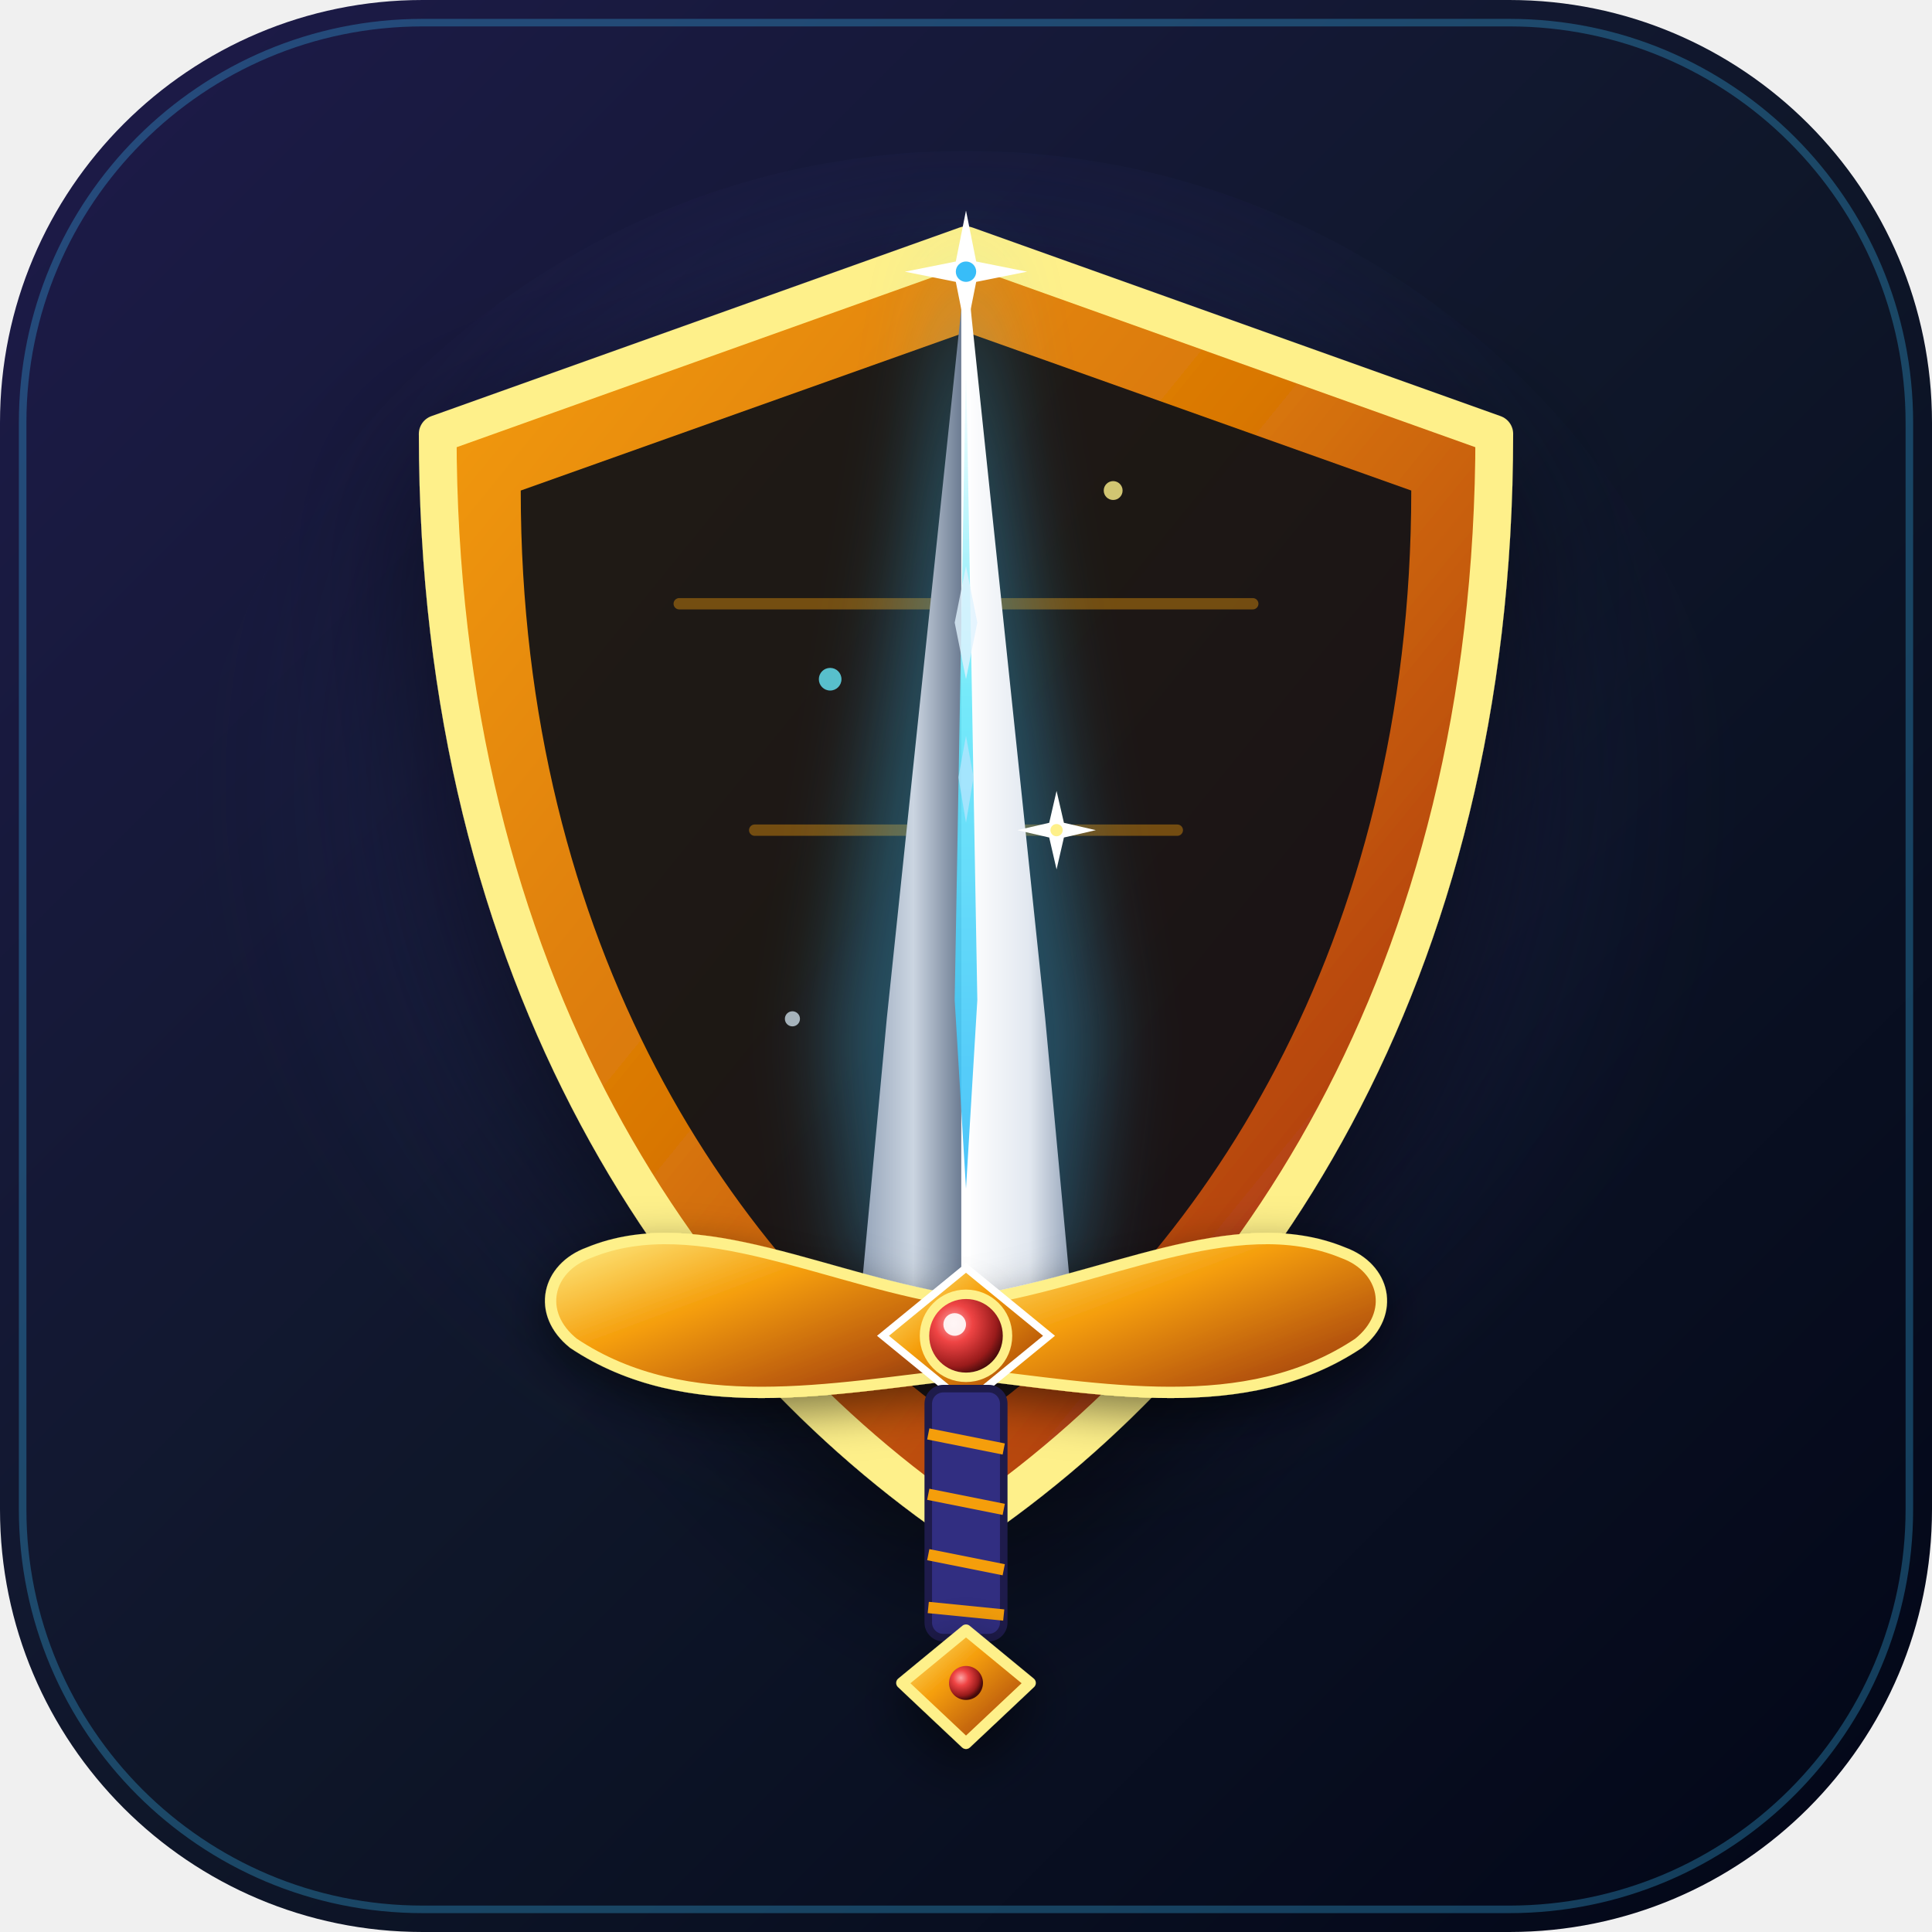
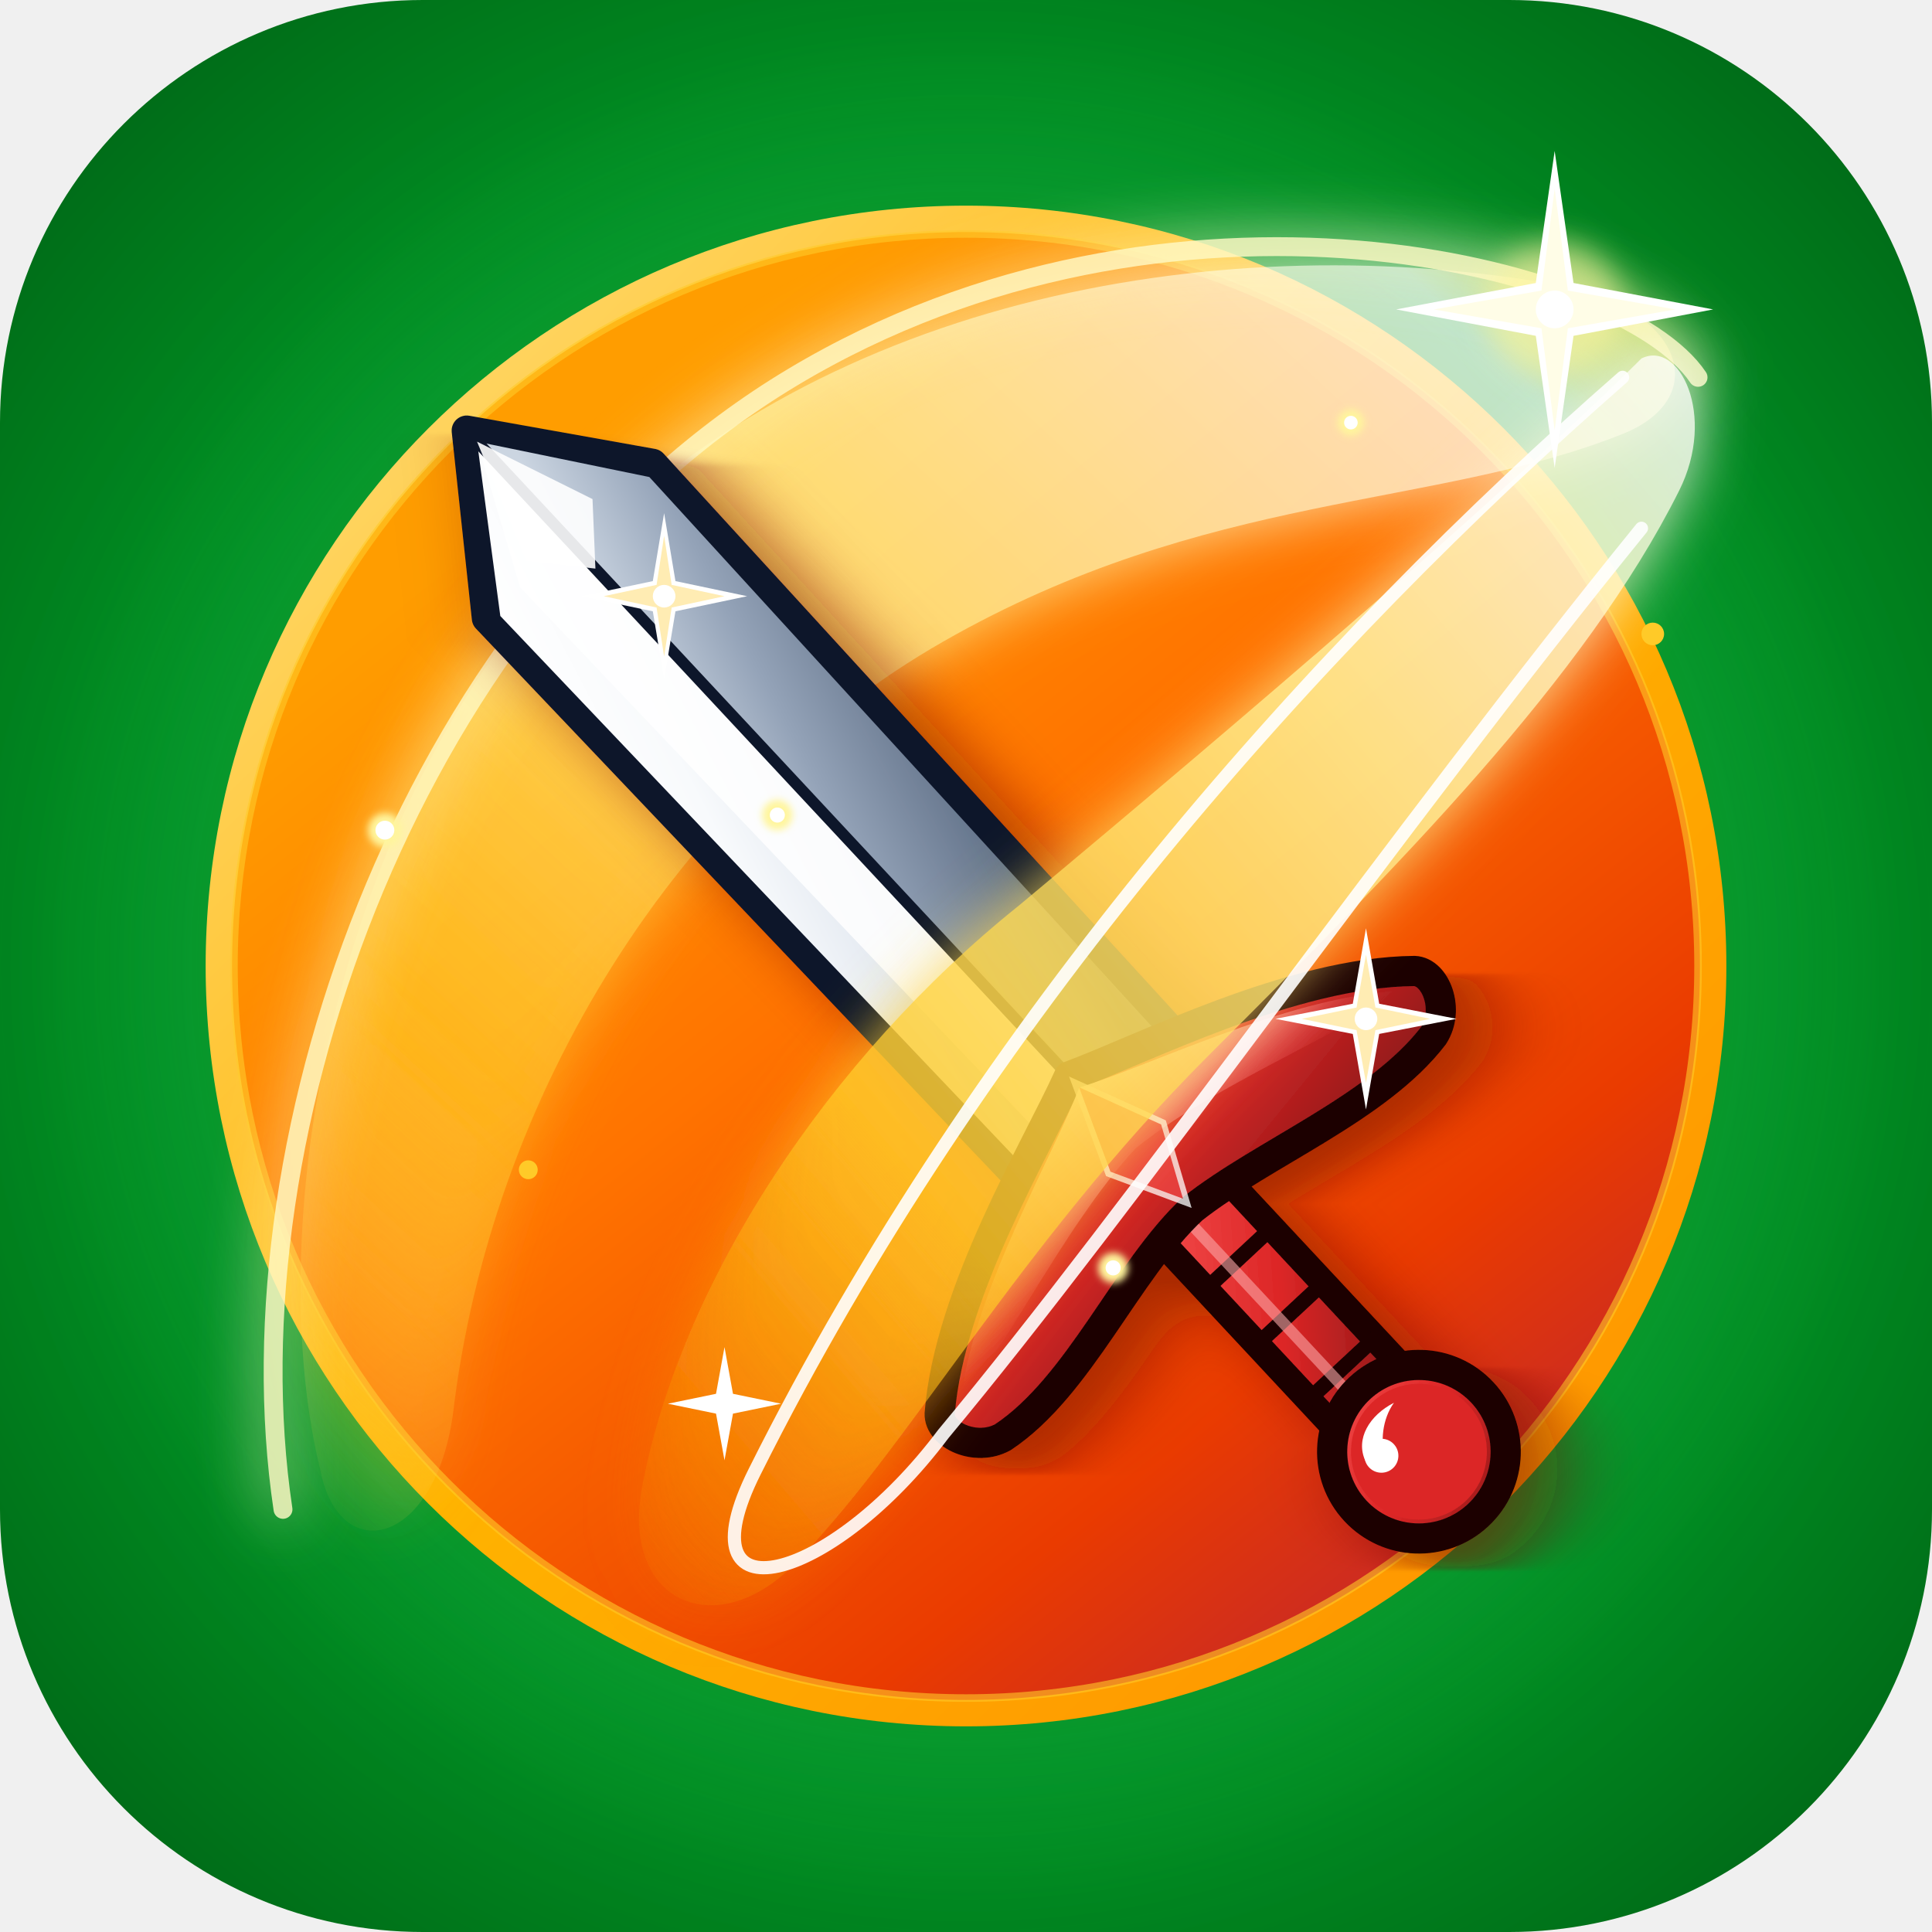
<svg xmlns="http://www.w3.org/2000/svg" viewBox="0 0 512 512" width="512" height="512">
  <defs>
-     <linearGradient id="bgGrad" x1="0%" y1="0%" x2="100%" y2="100%">
-       <stop offset="0%" stop-color="#1e1b4b" />
-       <stop offset="50%" stop-color="#0f172a" />
-       <stop offset="100%" stop-color="#020617" />
+     <radialGradient id="greenBg" cx="50%" cy="50%" r="70%">
+       <stop offset="0%" stop-color="#05a828" />
+       <stop offset="65%" stop-color="#008a20" />
+       <stop offset="100%" stop-color="#005d14" />
+     </radialGradient>
+     <linearGradient id="orangeDisc" x1="25%" y1="15%" x2="85%" y2="90%">
+       <stop offset="0%" stop-color="#ff9d00" />
+       <stop offset="40%" stop-color="#ff7300" />
+       <stop offset="80%" stop-color="#ea3b00" />
+       <stop offset="100%" stop-color="#c62828" />
    </linearGradient>
-     <radialGradient id="auraGrad" cx="50%" cy="40%" r="50%">
-       <stop offset="0%" stop-color="#38bdf8" stop-opacity="0.35" />
-       <stop offset="55%" stop-color="#6366f1" stop-opacity="0.15" />
-       <stop offset="100%" stop-color="#0f172a" stop-opacity="0" />
-     </radialGradient>
-     <linearGradient id="shieldGrad" x1="0%" y1="0%" x2="100%" y2="100%">
-       <stop offset="0%" stop-color="#f59e0b" />
-       <stop offset="45%" stop-color="#d97706" />
+     <linearGradient id="discRim" x1="0%" y1="0%" x2="100%" y2="100%">
+       <stop offset="0%" stop-color="#ffe082" />
+       <stop offset="50%" stop-color="#ffb300" />
+       <stop offset="100%" stop-color="#ff8f00" />
+     </linearGradient>
+     <linearGradient id="bladeTop" x1="30%" y1="0%" x2="70%" y2="100%">
+       <stop offset="0%" stop-color="#ffffff" />
+       <stop offset="35%" stop-color="#f8fafc" />
+       <stop offset="70%" stop-color="#e2e8f0" />
+       <stop offset="100%" stop-color="#cbd5e1" />
+     </linearGradient>
+     <linearGradient id="bladeBottom" x1="30%" y1="0%" x2="70%" y2="100%">
+       <stop offset="0%" stop-color="#cbd5e1" />
+       <stop offset="40%" stop-color="#94a3b8" />
+       <stop offset="85%" stop-color="#64748b" />
+       <stop offset="100%" stop-color="#475569" />
+     </linearGradient>
+     <linearGradient id="redHilt" x1="30%" y1="0%" x2="70%" y2="100%">
+       <stop offset="0%" stop-color="#ef4444" />
+       <stop offset="50%" stop-color="#dc2626" />
      <stop offset="100%" stop-color="#991b1b" />
    </linearGradient>
-     <linearGradient id="bladeLeft" x1="0%" y1="0%" x2="100%" y2="0%">
-       <stop offset="0%" stop-color="#94a3b8" />
-       <stop offset="50%" stop-color="#cbd5e1" />
-       <stop offset="100%" stop-color="#64748b" />
+     <linearGradient id="redHighlight" x1="0%" y1="0%" x2="0%" y2="100%">
+       <stop offset="0%" stop-color="#ffffff" stop-opacity="0.9" />
+       <stop offset="50%" stop-color="#fca5a5" stop-opacity="0.7" />
+       <stop offset="100%" stop-color="#ef4444" stop-opacity="0" />
    </linearGradient>
-     <linearGradient id="bladeRight" x1="0%" y1="0%" x2="100%" y2="0%">
+     <linearGradient id="goldSwirl1" x1="0%" y1="100%" x2="100%" y2="0%">
+       <stop offset="0%" stop-color="#ffd54f" stop-opacity="0" />
+       <stop offset="25%" stop-color="#ffca28" stop-opacity="0.8" />
+       <stop offset="60%" stop-color="#fff59d" stop-opacity="1" />
+       <stop offset="90%" stop-color="#ffffff" stop-opacity="1" />
+       <stop offset="100%" stop-color="#ffeb3b" stop-opacity="0.9" />
+     </linearGradient>
+     <linearGradient id="goldSwirl2" x1="100%" y1="0%" x2="0%" y2="100%">
      <stop offset="0%" stop-color="#ffffff" />
-       <stop offset="60%" stop-color="#e2e8f0" />
-       <stop offset="100%" stop-color="#94a3b8" />
+       <stop offset="30%" stop-color="#fff59d" />
+       <stop offset="70%" stop-color="#ffca28" />
+       <stop offset="100%" stop-color="#f57c00" stop-opacity="0.2" />
    </linearGradient>
-     <linearGradient id="bladeEnergy" x1="0%" y1="100%" x2="0%" y2="0%">
-       <stop offset="0%" stop-color="#38bdf8" />
-       <stop offset="60%" stop-color="#67e8f9" />
-       <stop offset="100%" stop-color="#ffffff" />
-     </linearGradient>
-     <linearGradient id="goldGrad" x1="0%" y1="0%" x2="100%" y2="100%">
-       <stop offset="0%" stop-color="#fef08a" />
-       <stop offset="40%" stop-color="#f59e0b" />
-       <stop offset="80%" stop-color="#b45309" />
-       <stop offset="100%" stop-color="#78350f" />
-     </linearGradient>
-     <radialGradient id="rubyGrad" cx="35%" cy="35%" r="65%">
-       <stop offset="0%" stop-color="#fca5a5" />
-       <stop offset="35%" stop-color="#ef4444" />
-       <stop offset="80%" stop-color="#991b1b" />
-       <stop offset="100%" stop-color="#450a0a" />
-     </radialGradient>
+     <filter id="goldGlow" x="-20%" y="-20%" width="140%" height="140%">
+       <feGaussianBlur stdDeviation="8" result="blur" />
+       <feMerge>
+         <feMergeNode in="blur" />
+         <feMergeNode in="SourceGraphic" />
+       </feMerge>
+     </filter>
+     <filter id="swordShadow" x="-10%" y="-10%" width="130%" height="130%">
+       <feDropShadow dx="4" dy="10" stdDeviation="8" flood-color="#7c1900" flood-opacity="0.6" />
+     </filter>
  </defs>
-   <rect width="512" height="512" rx="112" fill="url(#bgGrad)" />
-   <rect width="500" height="500" x="6" y="6" rx="106" fill="none" stroke="#38bdf8" stroke-width="2" opacity="0.3" />
-   <circle cx="256" cy="250" r="210" fill="url(#auraGrad)" />
-   <path d="M 256 65 L 396 115 C 396 260 330 355 256 405 C 182 355 116 260 116 115 Z" fill="url(#shieldGrad)" stroke="#fef08a" stroke-width="10" stroke-linejoin="round" filter="drop-shadow(0 14px 20px rgba(0,0,0,0.6))" />
-   <path d="M 256 88 L 374 130 C 374 250 318 335 256 378 C 194 335 138 250 138 130 Z" fill="#090d16" opacity="0.9" />
-   <path d="M 180 160 L 332 160 M 200 220 L 312 220" stroke="#f59e0b" stroke-width="3" stroke-linecap="round" opacity="0.4" />
-   <path d="M 256 60 L 292 275 L 284 340 L 228 340 L 220 275 Z" fill="#38bdf8" opacity="0.35" filter="blur(10px)" />
-   <path d="M 256 70 L 256 345 L 228 345 L 235 270 Z" fill="url(#bladeLeft)" />
-   <path d="M 256 70 L 277 270 L 284 345 L 256 345 Z" fill="url(#bladeRight)" />
-   <line x1="256" y1="70" x2="256" y2="345" stroke="#ffffff" stroke-width="2.5" />
-   <path d="M 256 95 L 259 265 L 256 315 L 253 265 Z" fill="url(#bladeEnergy)" opacity="0.9" />
-   <polygon points="256,150 259,165 256,180 253,165" fill="#e0f2fe" opacity="0.8" />
-   <polygon points="256,195 258,206 256,218 254,206" fill="#bae6fd" opacity="0.7" />
-   <path d="M 256 345 C 220 340 185 320 156 332 C 145 336 142 348 152 356 C 182 376 220 368 256 364 Z" fill="url(#goldGrad)" stroke="#fef08a" stroke-width="3" stroke-linejoin="round" filter="drop-shadow(0 4px 6px rgba(0,0,0,0.5))" />
-   <path d="M 256 345 C 292 340 327 320 356 332 C 367 336 370 348 360 356 C 330 376 292 368 256 364 Z" fill="url(#goldGrad)" stroke="#fef08a" stroke-width="3" stroke-linejoin="round" filter="drop-shadow(0 4px 6px rgba(0,0,0,0.5))" />
-   <polygon points="256,336 278,354 256,372 234,354" fill="url(#goldGrad)" stroke="#fff" stroke-width="2" />
-   <circle cx="256" cy="354" r="11" fill="url(#rubyGrad)" stroke="#fef08a" stroke-width="2.5" />
-   <circle cx="253" cy="351" r="3" fill="#ffffff" opacity="0.9" />
-   <rect x="246" y="368" width="20" height="66" rx="4" fill="#312e81" stroke="#1e1b4b" stroke-width="2" />
-   <line x1="246" y1="380" x2="266" y2="384" stroke="#f59e0b" stroke-width="3" />
-   <line x1="246" y1="396" x2="266" y2="400" stroke="#f59e0b" stroke-width="3" />
-   <line x1="246" y1="412" x2="266" y2="416" stroke="#f59e0b" stroke-width="3" />
-   <line x1="246" y1="426" x2="266" y2="428" stroke="#f59e0b" stroke-width="3" />
-   <polygon points="256,432 273,446 256,462 239,446" fill="url(#goldGrad)" stroke="#fef08a" stroke-width="3" stroke-linejoin="round" filter="drop-shadow(0 5px 8px rgba(0,0,0,0.6))" />
-   <circle cx="256" cy="446" r="4.5" fill="url(#rubyGrad)" />
-   <g transform="translate(256, 72) scale(0.9)">
-     <polygon points="0,-18 3,-3 18,0 3,3 0,18 -3,3 -18,0 -3,-3" fill="#ffffff" />
-     <circle cx="0" cy="0" r="3" fill="#38bdf8" />
+   <rect width="512" height="512" rx="112" fill="url(#greenBg)" />
+   <circle cx="256" cy="256" r="225" fill="#22c55e" opacity="0.2" filter="blur(20px)" />
+   <circle cx="256" cy="256" r="198" fill="url(#orangeDisc)" stroke="url(#discRim)" stroke-width="7" />
+   <circle cx="256" cy="256" r="194" fill="none" stroke="#ffca28" stroke-width="2" opacity="0.6" />
+   <path d="M 85 390 C 70 330 85 220 150 150 C 215 80 320 60 410 75 C 445 80 455 105 430 115 C 380 135 320 130 250 170 C 180 210 130 290 120 375 C 115 410 90 415 85 390 Z" fill="url(#goldSwirl1)" opacity="0.75" filter="url(#goldGlow)" />
+   <path d="M 75 400 C 60 300 110 160 210 100 C 310 40 430 70 450 100" fill="none" stroke="#fff9c4" stroke-width="5" stroke-linecap="round" opacity="0.85" filter="url(#goldGlow)" />
+   <g transform="translate(256, 256) rotate(-43) translate(-256, -256)" filter="url(#swordShadow)">
+     <path d="M 256 62 L 286 102 L 284 312 L 228 312 L 226 102 Z" fill="#1e293b" stroke="#0f172a" stroke-width="8" stroke-linejoin="round" />
+     <path d="M 256 66 L 229 104 L 231 310 L 256 310 Z" fill="url(#bladeTop)" />
+     <path d="M 256 66 L 238 102 L 240 310 L 256 310 Z" fill="#ffffff" opacity="0.85" />
+     <path d="M 256 66 L 283 104 L 281 310 L 256 310 Z" fill="url(#bladeBottom)" />
+     <line x1="256" y1="66" x2="256" y2="310" stroke="#0f172a" stroke-width="3" stroke-linecap="round" />
+     <polygon points="256,66 244,98 256,112 268,98" fill="#ffffff" opacity="0.9" />
+     <g>
+       <rect x="244" y="342" width="24" height="74" rx="4" fill="url(#redHilt)" stroke="#1a0404" stroke-width="7" />
+       <line x1="244" y1="362" x2="268" y2="362" stroke="#1a0404" stroke-width="4" stroke-linecap="round" />
+       <line x1="244" y1="382" x2="268" y2="382" stroke="#1a0404" stroke-width="4" stroke-linecap="round" />
+       <line x1="244" y1="402" x2="268" y2="402" stroke="#1a0404" stroke-width="4" stroke-linecap="round" />
+       <line x1="253" y1="344" x2="253" y2="414" stroke="#fca5a5" stroke-width="3" opacity="0.6" />
+     </g>
+     <g>
+       <circle cx="256" cy="432" r="23" fill="url(#redHilt)" stroke="#1a0404" stroke-width="8" />
+       <circle cx="256" cy="432" r="18" fill="#dc2626" />
+       <path d="M 244 424 C 246 418 253 416 260 418 C 255 419 250 423 248 428 Z" fill="#ffffff" />
+       <circle cx="248" cy="426" r="4.5" fill="#ffffff" />
+     </g>
+     <g>
+       <path d="M 256 296                C 275 304 318 316 342 338                C 346 342 342 352 334 354                C 310 358 280 346 256 344                C 232 344 202 358 178 354                C 170 352 166 342 170 338                C 194 316 237 304 256 296 Z" fill="url(#redHilt)" stroke="#1a0404" stroke-width="8" stroke-linejoin="round" />
+       <path d="M 256 300                C 272 308 312 320 334 338                C 324 340 285 324 256 322                C 227 324 188 340 178 338                C 200 320 240 308 256 300 Z" fill="url(#redHighlight)" />
+       <polygon points="256,298 266,322 256,342 246,322" fill="#ef4444" stroke="#ffffff" stroke-width="1.5" opacity="0.75" />
+     </g>
  </g>
-   <g transform="translate(280, 220) scale(0.65)">
-     <polygon points="0,-16 3,-3 16,0 3,3 0,16 -3,3 -16,0 -3,-3" fill="#ffffff" />
-     <circle cx="0" cy="0" r="2.5" fill="#fef08a" />
+   <path d="M 435 95 C 400 130 330 190 270 240 C 220 280 180 340 170 395 C 165 425 190 435 210 415 C 240 385 270 330 320 280 C 370 230 420 180 445 130 C 455 110 445 90 435 95 Z" fill="url(#goldSwirl2)" opacity="0.85" filter="url(#goldGlow)" />
+   <path d="M 430 100 C 350 170 260 270 200 390 C 180 430 220 420 250 380 C 300 320 370 220 435 140" fill="none" stroke="#ffffff" stroke-width="3.5" stroke-linecap="round" opacity="0.9" />
+   <g transform="translate(412, 82)">
+     <circle cx="0" cy="0" r="18" fill="#fff59d" opacity="0.6" filter="blur(4px)" />
+     <polygon points="0,-42 5,-7 42,0 5,7 0,42 -5,7 -42,0 -5,-7" fill="#ffffff" />
+     <polygon points="0,-32 3.5,-5 32,0 3.5,5 0,32 -3.5,5 -32,0 -3.5,-5" fill="#fffde7" />
+     <circle cx="0" cy="0" r="5" fill="#ffffff" />
  </g>
-   <circle cx="220" cy="180" r="3" fill="#67e8f9" opacity="0.8" />
-   <circle cx="295" cy="130" r="2.5" fill="#fef08a" opacity="0.8" />
-   <circle cx="210" cy="270" r="2" fill="#e0f2fe" opacity="0.7" />
+   <g transform="translate(176, 158)">
+     <polygon points="0,-22 3,-4 22,0 3,4 0,22 -3,4 -22,0 -3,-4" fill="#ffffff" />
+     <polygon points="0,-16 2,-3 16,0 2,3 0,16 -2,3 -16,0 -2,-3" fill="#ffecb3" />
+     <circle cx="0" cy="0" r="3" fill="#ffffff" />
+   </g>
+   <g transform="translate(362, 270)">
+     <polygon points="0,-24 3.5,-4 24,0 3.5,4 0,24 -3.5,4 -24,0 -3.5,-4" fill="#ffffff" />
+     <polygon points="0,-17 2.5,-3 17,0 2.5,3 0,17 -2.5,3 -17,0 -2.5,-3" fill="#ffecb3" />
+     <circle cx="0" cy="0" r="3" fill="#ffffff" />
+   </g>
+   <g transform="translate(192, 372) scale(0.75)">
+     <polygon points="0,-20 3,-3.5 20,0 3,3.5 0,20 -3,3.5 -20,0 -3,-3.5" fill="#ffffff" />
+     <circle cx="0" cy="0" r="2.5" fill="#ffffff" />
+   </g>
+   <circle cx="102" cy="220" r="4.5" fill="#fff59d" filter="blur(1px)" />
+   <circle cx="102" cy="220" r="2.5" fill="#ffffff" />
+   <circle cx="206" cy="216" r="4" fill="#fff59d" filter="blur(1px)" />
+   <circle cx="206" cy="216" r="2" fill="#ffffff" />
+   <circle cx="295" cy="336" r="4" fill="#fff59d" filter="blur(1px)" />
+   <circle cx="295" cy="336" r="2" fill="#ffffff" />
+   <circle cx="358" cy="112" r="3.5" fill="#fff59d" filter="blur(1px)" />
+   <circle cx="358" cy="112" r="1.8" fill="#ffffff" />
+   <circle cx="438" cy="168" r="3" fill="#ffca28" />
+   <circle cx="140" cy="310" r="2.5" fill="#ffca28" />
</svg>
